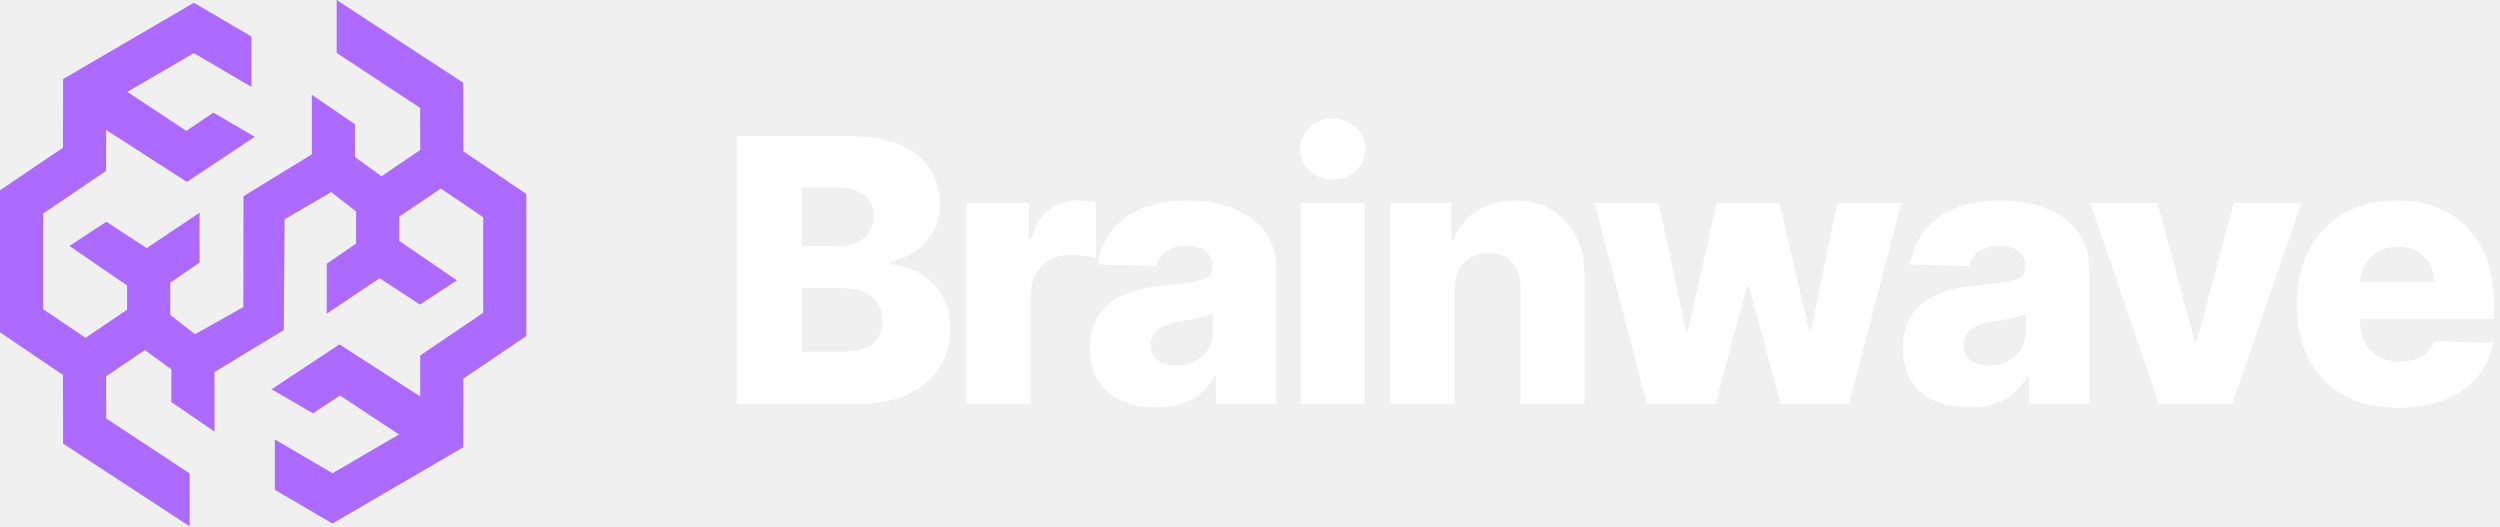
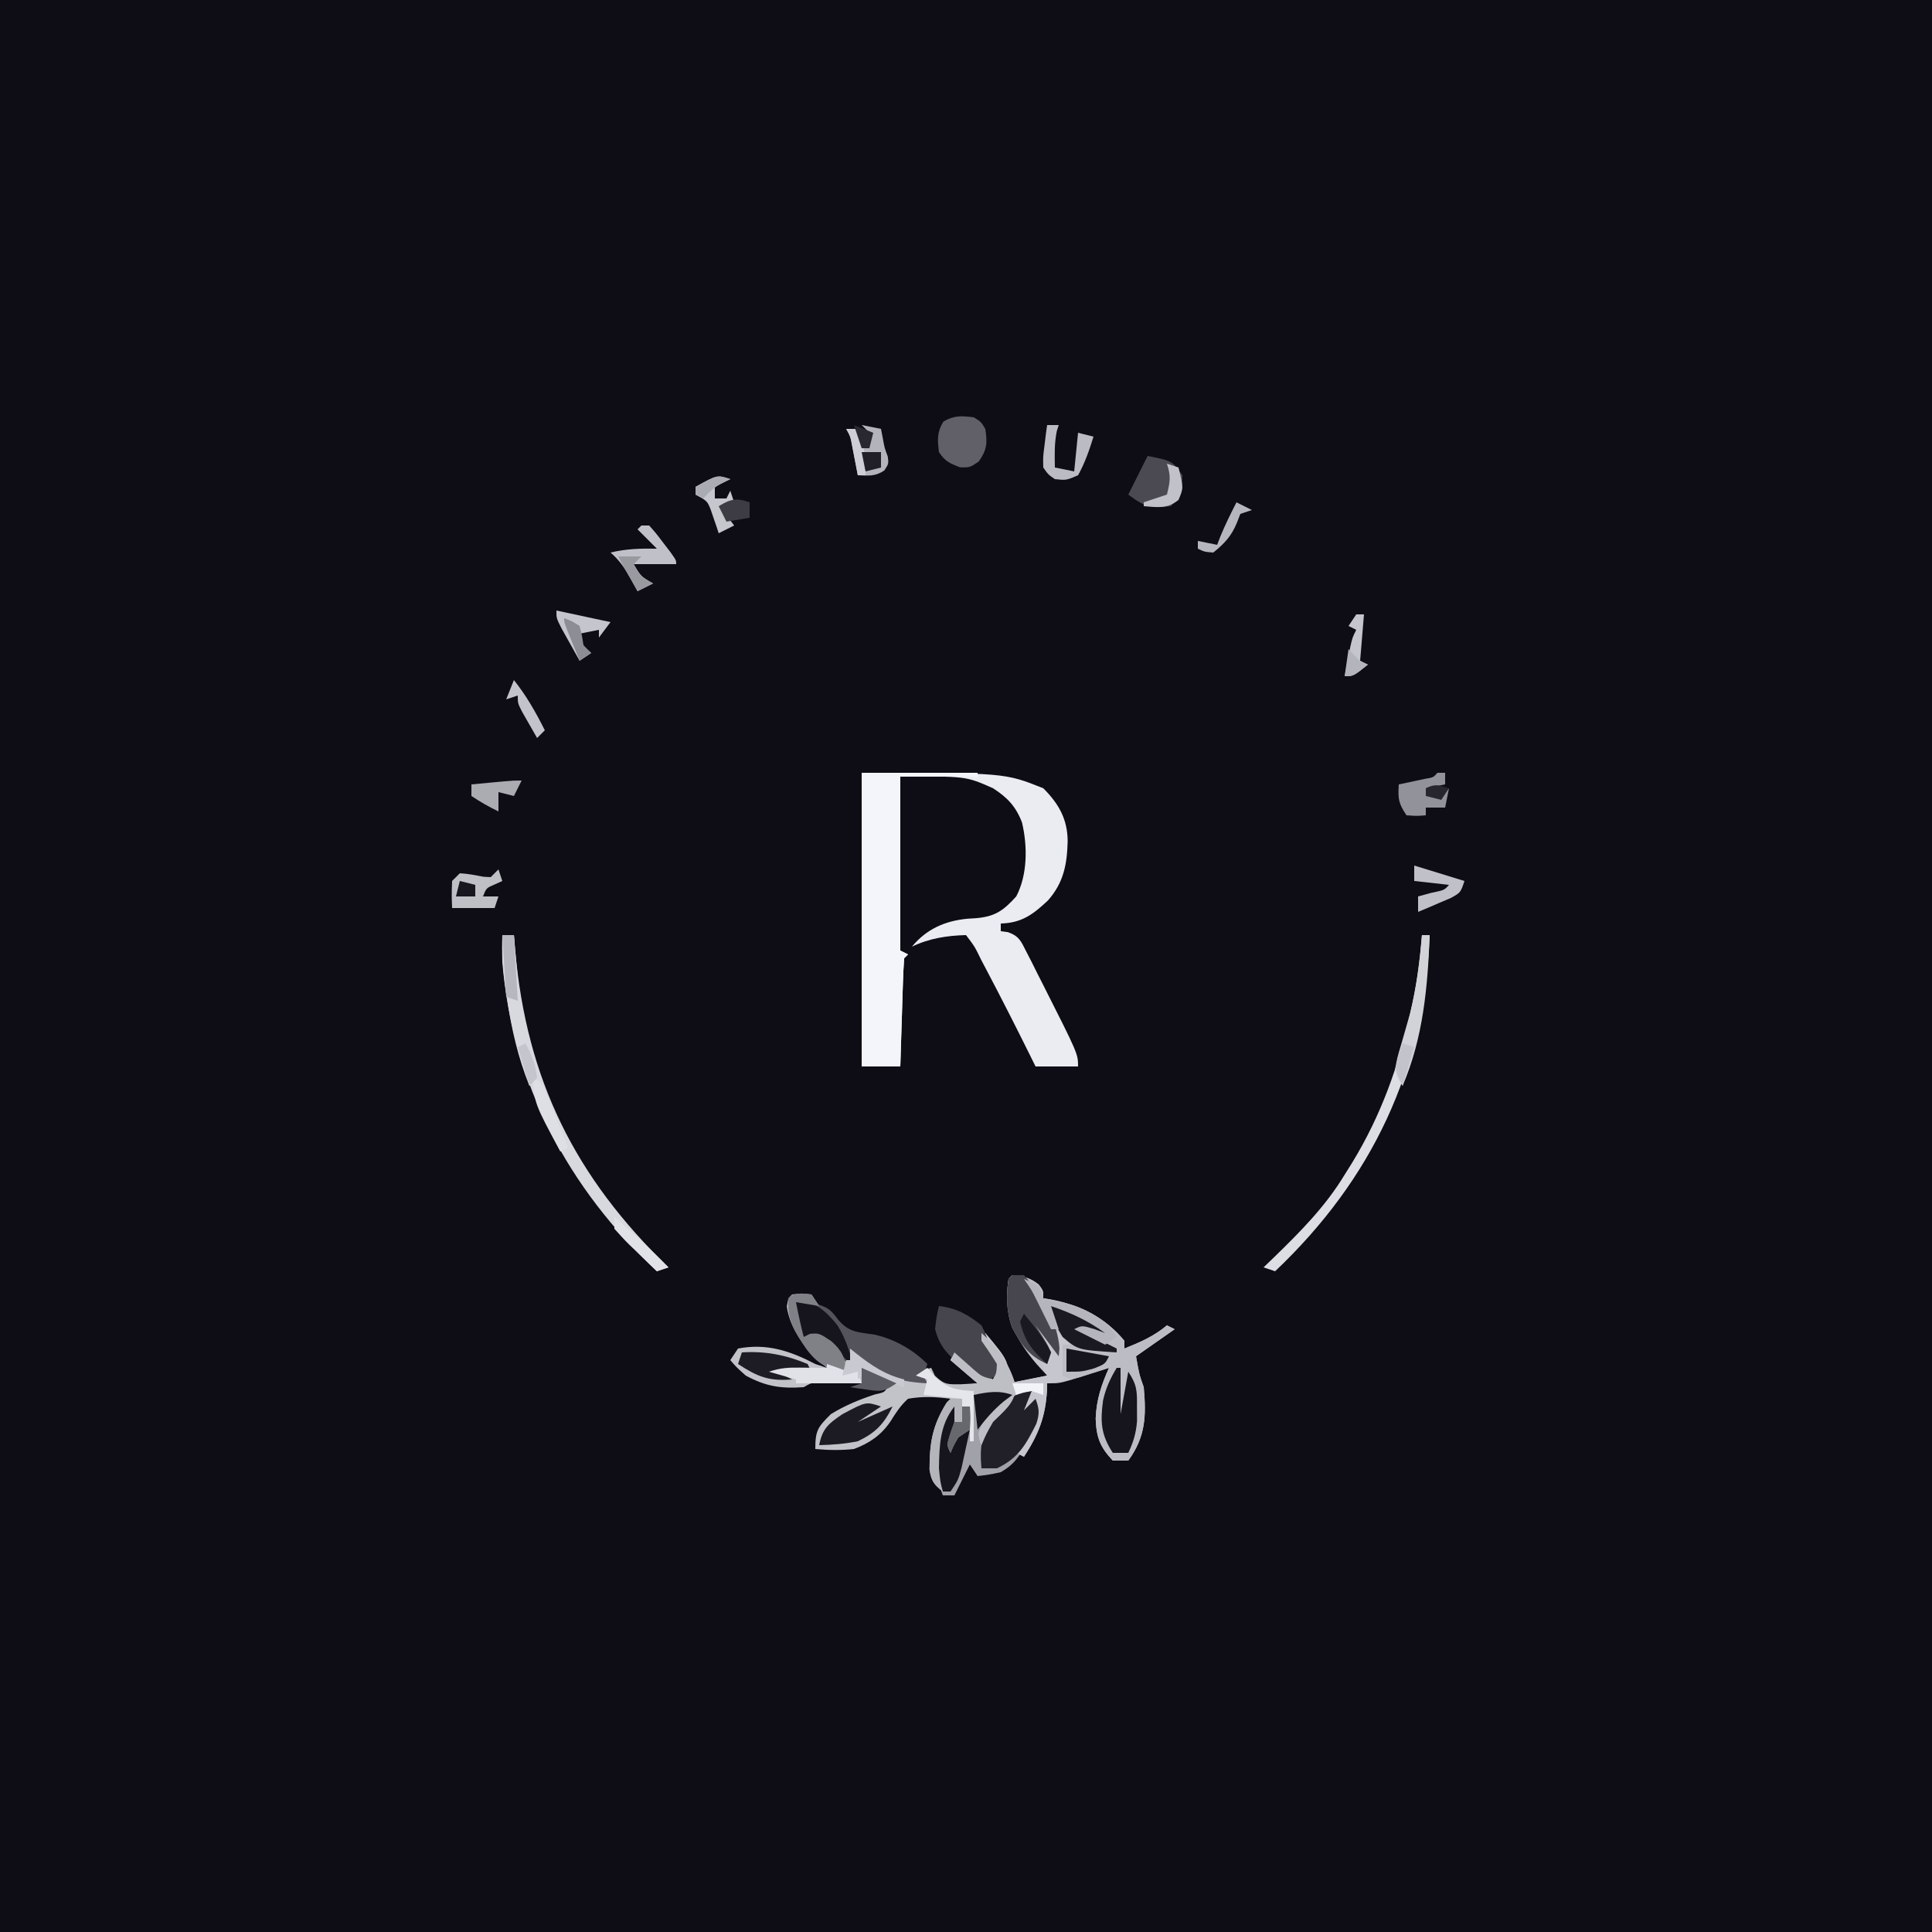
- <svg xmlns="http://www.w3.org/2000/svg" width="190" height="40" viewBox="0 0 190 40">
-   <g fill="none" fill-rule="evenodd">
-     <path fill="#FFF" fill-rule="nonzero" d="M56 30.704 56 10.34 64.492 10.34C66.016 10.34 67.292 10.556 68.32 10.986 69.354 11.417 70.129 12.021 70.646 12.796 71.17 13.572 71.432 14.47 71.432 15.491 71.432 16.266 71.269 16.959 70.945 17.569 70.62 18.172 70.172 18.673 69.602 19.07 69.032 19.468 68.373 19.746 67.624 19.905L67.624 20.104C68.445 20.144 69.204 20.366 69.901 20.771 70.603 21.175 71.167 21.738 71.591 22.461 72.015 23.177 72.227 24.025 72.227 25.006 72.227 26.1 71.949 27.078 71.392 27.94 70.835 28.795 70.03 29.471 68.976 29.968 67.922 30.459 66.642 30.704 65.138 30.704L56 30.704ZM60.922 26.736 63.965 26.736C65.032 26.736 65.817 26.534 66.321 26.13 66.831 25.726 67.087 25.162 67.087 24.44 67.087 23.916 66.964 23.465 66.719 23.087 66.474 22.703 66.126 22.408 65.675 22.202 65.224 21.99 64.684 21.884 64.054 21.884L60.922 21.884 60.922 26.736ZM60.922 18.712 63.646 18.712C64.183 18.712 64.66 18.623 65.078 18.444 65.496 18.265 65.82 18.006 66.053 17.668 66.291 17.33 66.41 16.923 66.41 16.445 66.41 15.762 66.169 15.226 65.685 14.835 65.201 14.443 64.548 14.248 63.726 14.248L60.922 14.248 60.922 18.712ZM73.474 30.704 73.474 15.431 78.197 15.431 78.197 18.215 78.356 18.215C78.634 17.208 79.088 16.459 79.718 15.968 80.348 15.471 81.08 15.222 81.915 15.222 82.141 15.222 82.373 15.239 82.612 15.272 82.85 15.299 83.072 15.342 83.278 15.401L83.278 19.627C83.046 19.548 82.741 19.485 82.363 19.438 81.992 19.392 81.66 19.369 81.369 19.369 80.792 19.369 80.272 19.498 79.808 19.756 79.35 20.008 78.989 20.363 78.724 20.82 78.465 21.271 78.336 21.801 78.336 22.411L78.336 30.704 73.474 30.704ZM87.87 30.962C86.896 30.962 86.031 30.8 85.275 30.475 84.526 30.144 83.933 29.646 83.495 28.984 83.064 28.314 82.849 27.476 82.849 26.468 82.849 25.62 82.998 24.904 83.296 24.32 83.594 23.737 84.005 23.263 84.529 22.898 85.053 22.534 85.656 22.259 86.339 22.073 87.022 21.881 87.751 21.752 88.526 21.685 89.395 21.606 90.094 21.523 90.624 21.437 91.155 21.344 91.539 21.215 91.778 21.049 92.023 20.877 92.146 20.635 92.146 20.323L92.146 20.273C92.146 19.763 91.97 19.369 91.619 19.09 91.267 18.812 90.793 18.673 90.197 18.673 89.554 18.673 89.037 18.812 88.646 19.09 88.255 19.369 88.006 19.753 87.9 20.244L83.415 20.084C83.548 19.157 83.889 18.328 84.44 17.599 84.996 16.863 85.759 16.286 86.727 15.869 87.701 15.444 88.871 15.232 90.237 15.232 91.211 15.232 92.109 15.348 92.931 15.58 93.753 15.806 94.469 16.137 95.079 16.575 95.689 17.005 96.159 17.536 96.491 18.166 96.829 18.795 96.998 19.514 96.998 20.323L96.998 30.704 92.424 30.704 92.424 28.576 92.305 28.576C92.033 29.093 91.685 29.53 91.261 29.889 90.843 30.247 90.349 30.515 89.779 30.694 89.216 30.873 88.579 30.962 87.87 30.962ZM89.371 27.78C89.895 27.78 90.366 27.674 90.783 27.462 91.208 27.25 91.546 26.959 91.798 26.587 92.049 26.209 92.175 25.772 92.175 25.275L92.175 23.823C92.036 23.896 91.867 23.962 91.668 24.022 91.476 24.082 91.264 24.138 91.032 24.191 90.8 24.244 90.561 24.291 90.316 24.33 90.071 24.37 89.835 24.407 89.61 24.44 89.153 24.512 88.762 24.625 88.437 24.778 88.119 24.93 87.873 25.129 87.701 25.374 87.535 25.613 87.453 25.898 87.453 26.229 87.453 26.733 87.632 27.118 87.989 27.383 88.354 27.648 88.815 27.78 89.371 27.78ZM98.851 30.704 98.851 15.431 103.713 15.431 103.713 30.704 98.851 30.704ZM101.287 13.651C100.604 13.651 100.018 13.426 99.527 12.975 99.037 12.518 98.791 11.968 98.791 11.325 98.791 10.688 99.037 10.145 99.527 9.694 100.018 9.236 100.604 9.008 101.287 9.008 101.976 9.008 102.563 9.236 103.047 9.694 103.537 10.145 103.783 10.688 103.783 11.325 103.783 11.968 103.537 12.518 103.047 12.975 102.563 13.426 101.976 13.651 101.287 13.651ZM110.55 21.994 110.55 30.704 105.688 30.704 105.688 15.431 110.312 15.431 110.312 18.235 110.481 18.235C110.819 17.3 111.395 16.568 112.211 16.038 113.026 15.501 113.997 15.232 115.124 15.232 116.198 15.232 117.129 15.474 117.918 15.958 118.714 16.435 119.33 17.105 119.768 17.967 120.212 18.822 120.43 19.823 120.424 20.97L120.424 30.704 115.562 30.704 115.562 21.924C115.568 21.076 115.353 20.413 114.915 19.935 114.484 19.458 113.884 19.22 113.116 19.22 112.605 19.22 112.154 19.332 111.763 19.558 111.379 19.776 111.08 20.091 110.868 20.502 110.663 20.913 110.557 21.41 110.55 21.994Z" />
-     <polygon fill="#FFF" fill-rule="nonzero" points="125.168 30.704 121.19 15.431 126.073 15.431 128.131 25.215 128.26 25.215 130.467 15.431 135.23 15.431 137.497 25.146 137.627 25.146 139.625 15.431 144.507 15.431 140.52 30.704 135.32 30.704 132.933 21.805 132.764 21.805 130.378 30.704" />
-     <path fill="#FFF" fill-rule="nonzero" d="M149.644,30.962 C148.67,30.962 147.805,30.8 147.049,30.475 C146.3,30.144 145.706,29.646 145.269,28.984 C144.838,28.314 144.623,27.476 144.623,26.468 C144.623,25.62 144.772,24.904 145.07,24.32 C145.368,23.737 145.779,23.263 146.303,22.898 C146.827,22.534 147.43,22.259 148.113,22.073 C148.796,21.881 149.525,21.752 150.3,21.685 C151.169,21.606 151.868,21.523 152.398,21.437 C152.929,21.344 153.313,21.215 153.552,21.049 C153.797,20.877 153.92,20.635 153.92,20.323 L153.92,20.273 C153.92,19.763 153.744,19.369 153.393,19.09 C153.041,18.812 152.567,18.673 151.971,18.673 C151.328,18.673 150.811,18.812 150.42,19.09 C150.028,19.369 149.78,19.753 149.674,20.244 L145.189,20.084 C145.322,19.157 145.663,18.328 146.214,17.599 C146.77,16.863 147.533,16.286 148.501,15.869 C149.475,15.444 150.645,15.232 152.01,15.232 C152.985,15.232 153.883,15.348 154.705,15.58 C155.527,15.806 156.243,16.137 156.853,16.575 C157.463,17.005 157.933,17.536 158.265,18.166 C158.603,18.795 158.772,19.514 158.772,20.323 L158.772,30.704 L154.198,30.704 L154.198,28.576 L154.079,28.576 C153.807,29.093 153.459,29.53 153.035,29.889 C152.617,30.247 152.123,30.515 151.553,30.694 C150.99,30.873 150.353,30.962 149.644,30.962 Z M151.145,27.78 C151.669,27.78 152.14,27.674 152.557,27.462 C152.982,27.25 153.32,26.959 153.572,26.587 C153.823,26.209 153.949,25.772 153.949,25.275 L153.949,23.823 C153.81,23.896 153.641,23.962 153.442,24.022 C153.25,24.082 153.038,24.138 152.806,24.191 C152.574,24.244 152.335,24.291 152.09,24.33 C151.845,24.37 151.609,24.407 151.384,24.44 C150.927,24.512 150.536,24.625 150.211,24.778 C149.893,24.93 149.647,25.129 149.475,25.374 C149.309,25.613 149.226,25.898 149.226,26.229 C149.226,26.733 149.405,27.118 149.763,27.383 C150.128,27.648 150.589,27.78 151.145,27.78 Z" />
-     <polygon fill="#FFF" fill-rule="nonzero" points="174.893 15.431 169.653 30.704 164.085 30.704 158.855 15.431 163.976 15.431 166.79 25.951 166.949 25.951 169.773 15.431" />
-     <path fill="#FFF" fill-rule="nonzero" d="M182.285,30.992 C180.687,30.992 179.308,30.677 178.148,30.048 C176.995,29.411 176.107,28.506 175.484,27.333 C174.867,26.153 174.559,24.751 174.559,23.127 C174.559,21.549 174.87,20.171 175.493,18.991 C176.117,17.804 176.995,16.883 178.128,16.227 C179.262,15.564 180.598,15.232 182.136,15.232 C183.223,15.232 184.217,15.401 185.118,15.739 C186.02,16.077 186.799,16.578 187.455,17.241 C188.111,17.904 188.622,18.722 188.986,19.697 C189.351,20.665 189.533,21.775 189.533,23.028 L189.533,24.241 L176.259,24.241 L176.259,21.417 L185.009,21.417 C185.002,20.9 184.88,20.439 184.641,20.035 C184.403,19.63 184.074,19.316 183.657,19.09 C183.246,18.858 182.772,18.742 182.235,18.742 C181.691,18.742 181.204,18.865 180.773,19.11 C180.342,19.349 180.001,19.677 179.749,20.095 C179.497,20.505 179.365,20.973 179.351,21.497 L179.351,24.37 C179.351,24.993 179.474,25.54 179.719,26.011 C179.965,26.475 180.313,26.836 180.763,27.095 C181.214,27.353 181.751,27.482 182.374,27.482 C182.805,27.482 183.196,27.423 183.547,27.303 C183.899,27.184 184.2,27.008 184.452,26.776 C184.704,26.544 184.893,26.259 185.019,25.921 L189.484,26.05 C189.298,27.051 188.89,27.923 188.261,28.666 C187.637,29.401 186.819,29.975 185.805,30.386 C184.79,30.79 183.617,30.992 182.285,30.992 Z" />
-     <polygon fill="#AC6AFF" fill-rule="nonzero" points="35.213 11.501 35.206 6.288 25.586 0 25.586 4.022 31.931 8.2 31.936 11.402 28.988 13.398 26.977 11.931 26.977 9.446 23.7 7.204 23.7 11.727 18.505 14.915 18.495 23.335 14.822 25.403 12.937 23.926 12.937 21.488 15.169 19.959 15.169 19.939 15.169 16.166 11.152 18.854 8.081 16.856 5.276 18.693 9.659 21.694 9.659 23.536 6.5 25.674 3.277 23.492 3.277 16.23 8.062 12.991 8.066 9.875 14.203 13.827 19.361 10.394 16.216 8.559 14.159 9.947 9.677 6.983 14.731 4.036 19.11 6.603 19.11 2.775 14.736 .211 4.794 6.008 4.787 11.223 0 14.465 0 25.257 4.787 28.499 4.794 33.714 14.414 40 14.414 35.981 8.069 31.803 8.064 28.601 11.012 26.605 13.023 28.072 13.023 30.557 16.3 32.798 16.3 28.275 21.569 25.088 21.628 16.667 25.178 14.599 27.063 16.076 27.063 18.514 24.831 20.043 24.831 20.063 24.831 23.837 28.848 21.148 31.919 23.146 34.724 21.309 30.34 18.306 30.34 16.466 33.5 14.329 36.723 16.511 36.723 23.772 31.939 27.012 31.934 30.127 25.797 26.173 20.639 29.584 23.784 31.416 25.841 30.055 30.323 33.019 25.269 35.966 20.89 33.399 20.89 37.225 25.264 39.789 35.206 33.995 35.213 28.779 40 25.537 40 14.743" />
-   </g>
+ <svg xmlns="http://www.w3.org/2000/svg" version="1.1" width="500" height="500">
+   <path d="M0 0 C165 0 330 0 500 0 C500 165 500 330 500 500 C335 500 170 500 0 500 C0 335 0 170 0 0 Z " fill="#0E0C15" transform="translate(0,0)" />
+   <path d="M0 0 C37 0 37 0 47 4 C51.031 8.031 53.285 12.019 53.312 17.75 C53.145 23.758 52.269 28.415 48.23 33.016 C44.404 36.615 41.456 38.864 36 39 C36 39.66 36 40.32 36 41 C36.606 41.076 37.212 41.152 37.836 41.231 C40.777 42.276 41.225 43.552 42.621 46.305 C43.08 47.194 43.538 48.083 44.01 48.999 C44.717 50.423 44.717 50.423 45.438 51.875 C45.923 52.83 46.409 53.785 46.909 54.769 C56 72.749 56 72.749 56 76 C52.37 76 48.74 76 45 76 C44.527 75.042 44.054 74.084 43.566 73.098 C39.819 65.54 36.003 58.022 32.062 50.562 C31.673 49.823 31.284 49.084 30.883 48.323 C29.247 44.949 29.247 44.949 27 42 C22.07 42.132 17.467 42.839 13 45 C16.765 40.45 21.481 38.351 27.309 37.77 C28.073 37.722 28.837 37.674 29.625 37.625 C34.577 37.189 36.654 35.672 40 32 C42.949 26.371 42.942 19.004 41.5 12.875 C39.922 8.716 37.693 6.374 34 4 C26.952 0.869 26.952 0.869 10 1 C10 15.85 10 30.7 10 46 C10.66 46.33 11.32 46.66 12 47 C11.505 47.495 11.505 47.495 11 48 C10.842 50.071 10.749 52.147 10.684 54.223 C10.642 55.483 10.6 56.743 10.557 58.041 C10.517 59.382 10.477 60.722 10.438 62.062 C10.394 63.407 10.351 64.751 10.307 66.096 C10.2 69.397 10.098 72.698 10 76 C6.7 76 3.4 76 0 76 C0 50.92 0 25.84 0 0 Z " fill="#EAECF2" transform="translate(223,200)" />
+   <path d="M0 0 C2.826 0.298 4.567 0.657 6.812 2.438 C8 4 8 4 8 6 C8.557 6.086 9.114 6.173 9.688 6.262 C17.379 7.678 23.926 10.869 29 17 C29 17.66 29 18.32 29 19 C33.093 17.347 36.59 15.865 40 13 C40.99 13.495 40.99 13.495 42 14 C38.7 16.31 35.4 18.62 32 21 C32.835 25.711 32.835 25.711 34 29 C34.669 36.5 34.483 41.836 30 48 C28.68 48 27.36 48 26 48 C22.687 44.503 21.718 41.934 21.562 37.125 C21.748 32.236 23.022 28.45 25 24 C24.096 24.289 23.193 24.578 22.262 24.875 C20.492 25.432 20.492 25.432 18.688 26 C17.516 26.371 16.344 26.742 15.137 27.125 C12 28 12 28 9 28 C8.986 28.617 8.972 29.235 8.957 29.871 C8.573 36.684 6.721 41.315 3 47 C2.34 46.67 1.68 46.34 1 46 C1.361 45.313 1.722 44.626 2.094 43.918 C2.558 43.017 3.022 42.116 3.5 41.188 C3.964 40.294 4.428 39.401 4.906 38.48 C6.202 35.994 6.202 35.994 6 33 C4.35 34.65 2.7 36.3 1 38 C2.125 35.028 3.223 32.666 5 30 C-1.692 33.775 -5.147 36.806 -8 44 C-9 41 -9 41 -7.312 37.5 C-5.585 34.652 -3.888 32.753 -1 31 C-3.97 31 -6.94 31 -10 31 C-10 34.96 -10 38.92 -10 43 C-10.33 42.01 -10.66 41.02 -11 40 C-14.011 42.007 -14.63 42.839 -16 46 C-17 44 -17 44 -16.062 41.125 C-15.537 39.578 -15.537 39.578 -15 38 C-15 36.68 -15 35.36 -15 34 C-18.799 38.791 -18.888 44.106 -19 50 C-18.662 53.48 -18.662 53.48 -18 56 C-20.31 54.205 -20.951 53.298 -21.434 50.363 C-21.443 43.403 -20.695 38.934 -17 33 C-16.67 32.67 -16.34 32.34 -16 32 C-19.773 31.517 -23.244 31.317 -27 32 C-28.987 33.787 -30.148 35.625 -31.559 37.887 C-33.978 41.433 -36.996 43.509 -41 45 C-44.383 45.372 -47.615 45.312 -51 45 C-51 40.178 -50.347 39.347 -47 36 C-43.362 33.747 -39.623 32.204 -35.562 30.875 C-32.849 30.283 -32.849 30.283 -32 28 C-33.98 27.01 -35.96 26.02 -38 25 C-38.495 26.485 -38.495 26.485 -39 28 C-39.915 27.988 -40.83 27.977 -41.773 27.965 C-42.962 27.956 -44.15 27.947 -45.375 27.938 C-46.558 27.926 -47.742 27.914 -48.961 27.902 C-51.919 27.785 -51.919 27.785 -54 29 C-59.875 29.398 -63.694 28.857 -69 26 C-71.438 23.812 -71.438 23.812 -73 22 C-72.01 20.515 -72.01 20.515 -71 19 C-63.518 17.58 -57.549 19.603 -51 23 C-50.01 23.33 -49.02 23.66 -48 24 C-48.722 23.34 -49.444 22.68 -50.188 22 C-54.07 18.095 -57.665 13.621 -58.375 8.062 C-58 6 -58 6 -57 5 C-54.562 4.75 -54.562 4.75 -52 5 C-51.01 6.485 -51.01 6.485 -50 8 C-52.97 7.505 -52.97 7.505 -56 7 C-55.412 10.024 -54.773 13.018 -54 16 C-53.464 15.732 -52.928 15.464 -52.375 15.188 C-50 15 -50 15 -46.875 17.312 C-45.228 18.852 -43.594 20.406 -42 22 C-41.67 21.01 -41.34 20.02 -41 19 C-40.34 19.763 -39.68 20.526 -39 21.312 C-35.863 24.459 -32.283 25.953 -28 27 C-26.68 27 -25.36 27 -24 27 C-24.495 26.01 -24.495 26.01 -25 25 C-23.68 24.67 -22.36 24.34 -21 24 C-20.691 24.66 -20.381 25.32 -20.062 26 C-17.544 28.442 -16.719 28.271 -13.312 28.25 C-11.178 28.126 -11.178 28.126 -9 28 C-11.31 26.02 -13.62 24.04 -16 22 C-15.67 21.34 -15.34 20.68 -15 20 C-14.529 20.422 -14.059 20.843 -13.574 21.277 C-12.952 21.825 -12.329 22.373 -11.688 22.938 C-10.765 23.755 -10.765 23.755 -9.824 24.59 C-7.948 26.201 -7.948 26.201 -5 27 C-4.114 25.31 -4.114 25.31 -4 23 C-5.853 19.762 -5.853 19.762 -8 17 C-7.67 16.34 -7.34 15.68 -7 15 C-1 22.2 -1 22.2 -1 28 C2.3 27.34 5.6 26.68 9 26 C8.092 25.01 7.185 24.02 6.25 23 C0.814 16.572 -1.485 11.507 -1.238 3.004 C-1 1 -1 1 0 0 Z " fill="#C2C3C9" transform="translate(262,330)" />
+   <path d="M0 0 C9.9 0 19.8 0 30 0 C30 0.33 30 0.66 30 1 C23.4 1 16.8 1 10 1 C10 15.85 10 30.7 10 46 C10.66 46.33 11.32 46.66 12 47 C11.505 47.495 11.505 47.495 11 48 C10.842 50.071 10.749 52.147 10.684 54.223 C10.642 55.483 10.6 56.743 10.557 58.041 C10.517 59.382 10.477 60.722 10.438 62.062 C10.394 63.407 10.351 64.751 10.307 66.096 C10.2 69.397 10.098 72.698 10 76 C6.7 76 3.4 76 0 76 C0 50.92 0 25.84 0 0 Z " fill="#F3F5FB" transform="translate(223,200)" />
+   <path d="M0 0 C2.826 0.298 4.567 0.657 6.812 2.438 C8 4 8 4 8 6 C8.557 6.086 9.114 6.173 9.688 6.262 C17.379 7.678 23.926 10.869 29 17 C29 17.66 29 18.32 29 19 C33.093 17.347 36.59 15.865 40 13 C40.66 13.33 41.32 13.66 42 14 C38.7 16.31 35.4 18.62 32 21 C32.835 25.711 32.835 25.711 34 29 C34.669 36.5 34.483 41.836 30 48 C28.68 48 27.36 48 26 48 C22.687 44.503 21.718 41.934 21.562 37.125 C21.748 32.236 23.022 28.45 25 24 C23.952 24.342 23.952 24.342 22.883 24.691 C21.973 24.979 21.063 25.266 20.125 25.562 C19.22 25.853 18.315 26.143 17.383 26.441 C15 27 15 27 13 26 C13 22.667 13 19.333 13 16 C12.67 16 12.34 16 12 16 C12 17.65 12 19.3 12 21 C10 18.333 8 15.667 6 13 C6.681 14.093 7.361 15.186 8.062 16.312 C9.223 18.176 9.223 18.176 10 20 C9.67 20.99 9.34 21.98 9 23 C4.28 20.977 2.245 17.957 -0.059 13.559 C-1.584 9.412 -1.604 5.351 -1 1 C-0.67 0.67 -0.34 0.34 0 0 Z " fill="#BCBDC4" transform="translate(262,330)" />
+   <path d="M0 0 C-1.207 0.897 -1.207 0.897 -2.438 1.812 C-5.223 3.809 -5.223 3.809 -6 7 C-5.443 6.237 -4.886 5.474 -4.312 4.688 C-2.016 2.018 -0.128 0.564 3 -1 C3.66 -1 4.32 -1 5 -1 C4.34 0.65 3.68 2.3 3 4 C3.99 3.01 4.98 2.02 6 1 C7.179 3.862 7.02 4.947 5.926 7.91 C5.393 8.95 4.861 9.991 4.312 11.062 C3.793 12.105 3.274 13.148 2.738 14.223 C1.02 16.968 -0.232 18.375 -3 20 C-6.25 20.688 -6.25 20.688 -9 21 C-9.66 20.01 -10.32 19.02 -11 18 C-12.32 20.64 -13.64 23.28 -15 26 C-15.99 26 -16.98 26 -18 26 C-20.312 19.879 -20.366 14.408 -19 8 C-17.89 5.564 -16.772 4.049 -15 2 C-14.67 2 -14.34 2 -14 2 C-14.165 3.114 -14.33 4.228 -14.5 5.375 C-15.046 8.72 -15.046 8.72 -15 11 C-12.961 10.336 -12.961 10.336 -11 9 C-10.301 6.815 -10.301 6.815 -10.25 4.375 C-10.193 3.558 -10.137 2.74 -10.078 1.898 C-10.052 1.272 -10.027 0.645 -10 0 C-6.337 -0.749 -3.576 -1.238 0 0 Z " fill="#A1A2A9" transform="translate(262,361)" />
+   <path d="M0 0 C8.401 2.208 8.401 2.208 10.938 5.562 C13.752 8.889 16.147 8.763 20.324 9.406 C25.488 10.552 30.267 13.267 34 17 C33.505 18.485 33.505 18.485 33 20 C33.495 20.99 33.495 20.99 34 22 C27.447 21.697 22.671 20.264 17 17 C16.34 16.67 15.68 16.34 15 16 C14.67 16.66 14.34 17.32 14 18 C13.636 17.506 13.273 17.013 12.898 16.504 C9.37 12.007 7.714 10.889 2 10 C0.062 7.188 0.062 7.188 -1 4 C-0.566 1.801 -0.566 1.801 0 0 Z " fill="#54535B" transform="translate(206,336)" />
+   <path d="M0 0 C2.964 2.808 5.445 5.183 7 9 C7 7.35 7 5.7 7 4 C8.32 5.32 9.64 6.64 11 8 C10.34 8 9.68 8 9 8 C9 10.64 9 13.28 9 16 C9.66 16.33 10.32 16.66 11 17 C9.02 17.33 7.04 17.66 5 18 C4.979 18.926 4.979 18.926 4.957 19.871 C4.573 26.684 2.721 31.315 -1 37 C-1.66 36.67 -2.32 36.34 -3 36 C-2.639 35.313 -2.278 34.626 -1.906 33.918 C-1.21 32.566 -1.21 32.566 -0.5 31.188 C-0.036 30.294 0.428 29.401 0.906 28.48 C2.202 25.994 2.202 25.994 2 23 C0.35 24.65 -1.3 26.3 -3 28 C-1.875 25.028 -0.777 22.666 1 20 C-5.692 23.775 -9.147 26.806 -12 34 C-13 31 -13 31 -11.312 27.5 C-9.585 24.652 -7.888 22.753 -5 21 C-5.853 21.017 -5.853 21.017 -6.723 21.035 C-11.607 21.092 -16.185 20.82 -21 20 C-21 19.67 -21 19.34 -21 19 C-17.04 18.505 -17.04 18.505 -13 18 C-15.31 16.02 -17.62 14.04 -20 12 C-19.67 11.34 -19.34 10.68 -19 10 C-18.529 10.422 -18.059 10.843 -17.574 11.277 C-16.952 11.825 -16.329 12.373 -15.688 12.938 C-15.073 13.483 -14.458 14.028 -13.824 14.59 C-11.948 16.201 -11.948 16.201 -9 17 C-8.114 15.31 -8.114 15.31 -8 13 C-9.853 9.762 -9.853 9.762 -12 7 C-11.67 6.34 -11.34 5.68 -11 5 C-5 12.2 -5 12.2 -5 18 C-1.7 17.34 1.6 16.68 5 16 C4.34 14.68 3.68 13.36 3 12 C3.66 12 4.32 12 5 12 C3.832 8.048 2.536 5.227 0 2 C0 1.34 0 0.68 0 0 Z " fill="#C6C7CE" transform="translate(266,340)" />
+   <path d="M0 0 C0.99 0 1.98 0 3 0 C3.11 1.305 3.219 2.609 3.332 3.953 C6.302 37.491 18.869 62.681 43 86 C42.01 86.33 41.02 86.66 40 87 C17.024 65.514 2.678 38.617 0 7 C-0.074 4.656 -0.057 2.345 0 0 Z " fill="#D7D9DF" transform="translate(130,242)" />
+   <path d="M0 0 C0.66 0 1.32 0 2 0 C0.678 34.679 -12.972 63.257 -38 87 C-38.99 86.67 -39.98 86.34 -41 86 C-40.071 85.105 -39.141 84.211 -38.184 83.289 C-31.349 76.638 -24.966 70.207 -20 62 C-19.346 60.956 -18.693 59.912 -18.02 58.836 C-10.653 46.755 -5.962 33.823 -3 20 C-2.71 18.708 -2.71 18.708 -2.414 17.391 C-1.178 11.623 -0.475 5.877 0 0 Z " fill="#DCDEE4" transform="translate(368,242)" />
+   <path d="M0 0 C4.53 0.533 7.45 2.16 11 5 C12.188 7.438 12.188 7.438 13 10 C13.557 10.866 14.114 11.732 14.688 12.625 C15.121 13.409 15.554 14.193 16 15 C15 18 15 18 13.258 18.914 C9.867 19.043 8.455 17.493 5.875 15.375 C5.006 14.681 4.137 13.988 3.242 13.273 C0.879 10.877 -0.11 9.223 -1 6 C-0.625 2.688 -0.625 2.688 0 0 Z " fill="#46454E" transform="translate(243,338)" />
+   <path d="M0 0 C-0.66 1.65 -1.32 3.3 -2 5 C-1.01 4.01 -0.02 3.02 1 2 C1.961 4.58 2.072 5.778 1.215 8.438 C-1.482 13.849 -3.438 17.397 -9 20 C-10.32 20 -11.64 20 -13 20 C-13.528 14.087 -12.896 10.675 -9.504 5.766 C-7.019 2.849 -4.019 0 0 0 Z " fill="#211F28" transform="translate(267,360)" />
+   <path d="M0 0 C0.99 0 1.98 0 3 0 C7.445 5.105 11.75 12.086 12.188 18.938 C12.126 19.618 12.064 20.299 12 21 C10 18.333 8 15.667 6 13 C6.681 14.093 7.361 15.186 8.062 16.312 C9.223 18.176 9.223 18.176 10 20 C9.67 20.99 9.34 21.98 9 23 C4.28 20.977 2.245 17.957 -0.059 13.559 C-1.584 9.412 -1.604 5.351 -1 1 C-0.67 0.67 -0.34 0.34 0 0 Z " fill="#47464E" transform="translate(262,330)" />
+   <path d="M0 0 C0.33 0 0.66 0 1 0 C1 3.96 1 7.92 1 12 C1.66 8.37 2.32 4.74 3 1 C5.365 4.548 5.269 6.173 5.25 10.375 C5.255 11.496 5.26 12.618 5.266 13.773 C5.006 16.93 4.343 19.154 3 22 C1.68 22 0.36 22 -1 22 C-4.126 17.248 -4.258 13.85 -3.527 8.414 C-2.846 5.297 -1.647 2.722 0 0 Z " fill="#16141D" transform="translate(289,354)" />
+   <path d="M0 0 C1.875 1.125 1.875 1.125 3 3 C3.55 6.69 3.453 8.346 1.312 11.438 C-1 13 -1 13 -3.562 12.938 C-6.217 11.917 -7.441 11.379 -9 9 C-9.394 5.851 -9.529 3.881 -7.875 1.125 C-5.119 -0.529 -3.149 -0.394 0 0 Z " fill="#616068" transform="translate(252,108)" />
+   <path d="M0 0 C6.384 1.277 6.384 1.277 9 5 C8.852 8.699 8.642 10.358 6 13 C0.708 13.49 -0.59 13.307 -5 10 C-3.35 6.7 -1.7 3.4 0 0 Z " fill="#4B4A52" transform="translate(297,118)" />
+   <path d="M0 0 C0.33 0 0.66 0 1 0 C0.835 1.114 0.67 2.228 0.5 3.375 C-0.046 6.72 -0.046 6.72 0 9 C1.32 8.34 2.64 7.68 4 7 C3.549 9.106 3.089 11.21 2.625 13.312 C2.37 14.484 2.115 15.656 1.852 16.863 C1 20 1 20 -1 23 C-1.66 23 -2.32 23 -3 23 C-5.605 17.33 -5.258 11.982 -4 6 C-2.891 3.562 -1.773 2.05 0 0 Z " fill="#16141D" transform="translate(247,363)" />
+   <path d="M0 0 C4.513 3.886 7.401 8.197 9 14 C8.494 18.308 5.997 20.003 3 23 C1.207 26.166 1.207 26.166 0 29 C-1 26 -1 26 0.688 22.5 C2.415 19.652 4.112 17.753 7 16 C6.147 16.017 6.147 16.017 5.277 16.035 C0.393 16.092 -4.185 15.82 -9 15 C-9 14.67 -9 14.34 -9 14 C-6.36 13.67 -3.72 13.34 -1 13 C-3.31 11.02 -5.62 9.04 -8 7 C-7.67 6.34 -7.34 5.68 -7 5 C-6.529 5.422 -6.059 5.843 -5.574 6.277 C-4.952 6.825 -4.329 7.373 -3.688 7.938 C-3.073 8.483 -2.458 9.028 -1.824 9.59 C0.052 11.201 0.052 11.201 3 12 C3.886 10.31 3.886 10.31 4 8 C2.733 5.957 1.401 3.953 0 2 C0 1.34 0 0.68 0 0 Z " fill="#BEBFC5" transform="translate(254,345)" />
+   <path d="M0 0 C-1.98 1.32 -3.96 2.64 -6 4 C-3.03 2.68 -0.06 1.36 3 0 C0.689 4.621 -1.379 6.769 -6 9 C-9.336 9.67 -12.602 9.925 -16 10 C-15.163 5.734 -13.637 4.451 -10 2 C-3.859 -1.286 -3.859 -1.286 0 0 Z " fill="#1C1A23" transform="translate(228,364)" />
+   <path d="M0 0 C5.014 1.075 7.556 3.033 10.676 6.914 C12.866 10.364 13.983 14.066 15 18 C14.278 17.237 13.556 16.474 12.812 15.688 C9.381 12.409 6.851 10 2 10 C-1.077 4.585 -1.077 4.585 -0.688 1.625 C-0.461 1.089 -0.234 0.552 0 0 Z " fill="#16141D" transform="translate(206,336)" />
+   <path d="M0 0 C0.99 0 1.98 0 3 0 C3.11 1.305 3.219 2.609 3.332 3.953 C4.107 12.673 4.914 21.137 7.316 29.59 C8.021 32.073 8.683 34.435 9 37 C8.34 37.66 7.68 38.32 7 39 C4.061 31.661 2.411 24.481 1.25 16.688 C1.123 15.84 0.995 14.993 0.864 14.12 C0.197 9.364 -0.13 4.801 0 0 Z " fill="#D8D9DF" transform="translate(130,242)" />
+   <path d="M0 0 C6.395 1.527 10.794 2.813 15 8 C12.36 7.34 9.72 6.68 7 6 C10.3 7.65 13.6 9.3 17 11 C17 11.33 17 11.66 17 12 C6.945 11.365 6.945 11.365 3 8 C0 2.931 0 2.931 0 0 Z " fill="#1A1821" transform="translate(272,338)" />
+   <path d="M0 0 C0.66 0 1.32 0 2 0 C1.49 13.378 0.337 26.547 -5 39 C-6.109 37.445 -6.109 37.445 -7 35 C-6.391 31.68 -6.391 31.68 -5.25 27.875 C-4.861 26.525 -4.474 25.175 -4.09 23.824 C-3.73 22.562 -3.371 21.3 -3 20 C-1.415 13.38 -0.548 6.78 0 0 Z " fill="#D2D3D9" transform="translate(368,242)" />
+   <path d="M0 0 C0.66 0 1.32 0 2 0 C2 0.99 2 1.98 2 3 C0.35 3.33 -1.3 3.66 -3 4 C-2.67 4.66 -2.34 5.32 -2 6 C-1.01 6 -0.02 6 1 6 C1.66 5.34 2.32 4.68 3 4 C2.67 5.65 2.34 7.3 2 9 C0.35 9 -1.3 9 -3 9 C-3 9.66 -3 10.32 -3 11 C-5.375 11.188 -5.375 11.188 -8 11 C-10.152 7.772 -10.201 6.716 -10 3 C-9.043 2.801 -9.043 2.801 -8.066 2.598 C-7.24 2.421 -6.414 2.244 -5.562 2.062 C-4.739 1.888 -3.915 1.714 -3.066 1.535 C-1.023 1.192 -1.023 1.192 0 0 Z " fill="#92929A" transform="translate(372,200)" />
+   <path d="M0 0 C1.65 0.33 3.3 0.66 5 1 C5.144 1.742 5.289 2.485 5.438 3.25 C5.92 5.927 5.92 5.927 6.75 8.125 C7 10 7 10 5.875 11.75 C3.465 13.357 1.841 13.093 -1 13 C-1.133 12.301 -1.266 11.603 -1.402 10.883 C-1.579 9.973 -1.756 9.063 -1.938 8.125 C-2.112 7.22 -2.286 6.315 -2.465 5.383 C-2.9 3 -2.9 3 -4 1 C-3.01 1 -2.02 1 -1 1 C-0.67 2.65 -0.34 4.3 0 6 C0.66 5.67 1.32 5.34 2 5 C2 4.01 2 3.02 2 2 C1.34 1.34 0.68 0.68 0 0 Z " fill="#B3B4BB" transform="translate(223,110)" />
+   <path d="M0 0 C6.028 -0.393 11.404 0.663 17 3 C17.33 3.66 17.66 4.32 18 5 C15.03 5 12.06 5 9 5 C10.32 5.66 11.64 6.32 13 7 C6.882 7.499 3.975 6.249 -1 3 C-0.67 2.01 -0.34 1.02 0 0 Z " fill="#1D1B24" transform="translate(192,350)" />
+   <path d="M0 0 C1.268 0.124 1.268 0.124 2.562 0.25 C3.223 1.24 3.882 2.23 4.562 3.25 C1.593 2.755 1.593 2.755 -1.438 2.25 C-0.849 5.274 -0.211 8.268 0.562 11.25 C1.099 10.982 1.635 10.714 2.188 10.438 C4.562 10.25 4.562 10.25 7.75 12.375 C10.414 14.771 11.353 16.589 11.562 20.25 C6.6 19.456 4.31 18.44 1.25 14.375 C-1.778 10.012 -3.878 6.686 -3.438 1.25 C-2.438 0.25 -2.438 0.25 0 0 Z " fill="#808087" transform="translate(207.4375,334.75)" />
+   <path d="M0 0 C0.33 0.99 0.66 1.98 1 3 C0.361 3.289 -0.279 3.578 -0.938 3.875 C-3.152 4.828 -3.152 4.828 -4 7 C-2.68 7 -1.36 7 0 7 C-0.33 7.99 -0.66 8.98 -1 10 C-4.63 10 -8.26 10 -12 10 C-12.125 6.625 -12.125 6.625 -12 3 C-11.34 2.34 -10.68 1.68 -10 1 C-7.901 1.105 -5.938 1.512 -3.875 1.906 C-3.256 1.937 -2.638 1.968 -2 2 C-1.34 1.34 -0.68 0.68 0 0 Z " fill="#BEC0C6" transform="translate(129,225)" />
+   <path d="M0 0 C0.66 0 1.32 0 2 0 C3.727 1.934 3.727 1.934 5.625 4.438 C6.257 5.261 6.888 6.085 7.539 6.934 C9 9 9 9 9 10 C5.37 10 1.74 10 -2 10 C-0.167 13.167 -0.167 13.167 3 15 C1.02 15.99 1.02 15.99 -1 17 C-1.598 15.907 -2.196 14.814 -2.812 13.688 C-4.29 11.089 -5.698 8.957 -8 7 C-3.947 6.018 -0.161 5.918 4 6 C2.35 4.35 0.7 2.7 -1 1 C-0.67 0.67 -0.34 0.34 0 0 Z " fill="#C0C1C8" transform="translate(166,136)" />
+   <path d="M0 0 C0.99 0 1.98 0 3 0 C3 0.66 3 1.32 3 2 C3.66 2 4.32 2 5 2 C5.188 4.875 5.188 4.875 5 8 C4.01 8.66 3.02 9.32 2 10 C0.808 12.05 0.808 12.05 0 14 C-1 12 -1 12 -0.062 9.125 C0.288 8.094 0.639 7.062 1 6 C1 4.68 1 3.36 1 2 C-2.799 6.791 -2.888 12.106 -3 18 C-2.662 21.48 -2.662 21.48 -2 24 C-4.31 22.205 -4.951 21.298 -5.434 18.363 C-5.443 11.403 -4.695 6.934 -1 1 C-0.67 0.67 -0.34 0.34 0 0 Z " fill="#B4B4BB" transform="translate(246,362)" />
+   <path d="M0 0 C1.938 0.812 1.938 0.812 4 2 C4.33 2.99 4.66 3.98 5 5 C6.843 5.625 6.843 5.625 9.062 5.875 C14.09 6.831 18.02 8.783 22 12 C22.99 13.485 22.99 13.485 24 15 C23.01 15.66 22.02 16.32 21 17 C18.36 15.68 15.72 14.36 13 13 C15 12 15 12 18.125 12.938 C19.548 13.463 19.548 13.463 21 14 C16.494 10.733 12.265 8.815 7 7 C7.66 8.98 8.32 10.96 9 13 C8.34 13 7.68 13 7 13 C6.662 12.313 6.325 11.626 5.977 10.918 C5.531 10.017 5.085 9.116 4.625 8.188 C4.184 7.294 3.743 6.401 3.289 5.48 C1.981 2.854 1.981 2.854 0 0 Z " fill="#B5B6BD" transform="translate(265,331)" />
+   <path d="M0 0 C0.681 0.804 1.361 1.609 2.062 2.438 C5.485 5.423 7.543 5.738 12 6 C12 10.29 12 14.58 12 19 C11.67 19 11.34 19 11 19 C11 16.03 11 13.06 11 10 C10.34 10 9.68 10 9 10 C9 9.34 9 8.68 9 8 C5.7 7.67 2.4 7.34 -1 7 C-0.67 5.68 -0.34 4.36 0 3 C-0.99 2.67 -1.98 2.34 -3 2 C-2.01 1.34 -1.02 0.68 0 0 Z " fill="#E4E6EC" transform="translate(240,354)" />
+   <path d="M0 0 C4.62 0.99 9.24 1.98 14 3 C13.01 4.32 12.02 5.64 11 7 C11 6.34 11 5.68 11 5 C9.35 5.33 7.7 5.66 6 6 C6.776 9.075 6.776 9.075 9 11 C8.01 11.66 7.02 12.32 6 13 C4.995 11.211 3.996 9.419 3 7.625 C2.165 6.128 2.165 6.128 1.312 4.602 C0 2 0 2 0 0 Z " fill="#C5C6CD" transform="translate(144,158)" />
+   <path d="M0 0 C0.99 0 1.98 0 3 0 C2.835 0.516 2.67 1.031 2.5 1.562 C1.85 4.734 1.938 7.772 2 11 C3.65 11.33 5.3 11.66 7 12 C7.33 8.7 7.66 5.4 8 2 C9.32 2.33 10.64 2.66 12 3 C10.924 6.486 9.772 9.803 8 13 C4.938 14.312 4.938 14.312 2 14 C0.297 12.836 0.297 12.836 -1 11 C-1.074 8.301 -1.074 8.301 -0.688 5.312 C-0.568 4.319 -0.448 3.325 -0.324 2.301 C-0.217 1.542 -0.11 0.782 0 0 Z " fill="#BBBCC3" transform="translate(271,110)" />
+   <path d="M0 0 C0.949 0.33 1.897 0.66 2.875 1 C5.771 2.102 5.771 2.102 8 2 C8.33 2.99 8.66 3.98 9 5 C3.39 5 -2.22 5 -8 5 C-8 4.67 -8 4.34 -8 4 C-10.31 3.34 -12.62 2.68 -15 2 C-12.015 1.005 -10.048 0.896 -6.938 0.938 C-5.621 0.951 -5.621 0.951 -4.277 0.965 C-3.526 0.976 -2.774 0.988 -2 1 C-1.34 1 -0.68 1 0 1 C0 0.67 0 0.34 0 0 Z " fill="#E0E2E8" transform="translate(214,353)" />
+   <path d="M0 0 C-0.66 1.32 -1.32 2.64 -2 4 C-3.32 3.67 -4.64 3.34 -6 3 C-6 4.65 -6 6.3 -6 8 C-8.494 6.796 -10.681 5.546 -13 4 C-13 3.01 -13 2.02 -13 1 C-11.208 0.832 -9.417 0.666 -7.625 0.5 C-6.627 0.407 -5.63 0.314 -4.602 0.219 C-2 0 -2 0 0 0 Z " fill="#ABABB2" transform="translate(135,202)" />
+   <path d="M0 0 C4.29 1.32 8.58 2.64 13 4 C12 7 12 7 9.496 8.387 C8.487 8.816 7.477 9.245 6.438 9.688 C5.426 10.124 4.414 10.561 3.371 11.012 C2.589 11.338 1.806 11.664 1 12 C1 10.68 1 9.36 1 8 C2.134 7.691 3.269 7.381 4.438 7.062 C7.788 6.371 7.788 6.371 9 5 C6.03 4.67 3.06 4.34 0 4 C0 2.68 0 1.36 0 0 Z " fill="#C0C1C8" transform="translate(366,224)" />
+   <path d="M0 0 C-1.98 0.99 -1.98 0.99 -4 2 C-4 2.99 -4 3.98 -4 5 C-3.01 5 -2.02 5 -1 5 C-0.67 4.34 -0.34 3.68 0 3 C0.33 3.99 0.66 4.98 1 6 C0.01 6.66 -0.98 7.32 -2 8 C-1.01 9.32 -0.02 10.64 1 12 C-0.98 12.99 -0.98 12.99 -3 14 C-3.182 13.446 -3.364 12.891 -3.551 12.32 C-3.928 11.234 -3.928 11.234 -4.312 10.125 C-4.556 9.406 -4.8 8.686 -5.051 7.945 C-5.963 5.66 -5.963 5.66 -9 4 C-9 3.34 -9 2.68 -9 2 C-3.375 -1.125 -3.375 -1.125 0 0 Z " fill="#C5C7CD" transform="translate(189,124)" />
+   <path d="M0 0 C0.99 0 1.98 0 3 0 C3.33 5.61 3.66 11.22 4 17 C3.01 16.67 2.02 16.34 1 16 C0.67 10.72 0.34 5.44 0 0 Z " fill="#B7B8BF" transform="translate(130,242)" />
+   <path d="M0 0 C0.66 0 1.32 0 2 0 C1.67 3.96 1.34 7.92 1 12 C1.66 12.33 2.32 12.66 3 13 C-0.75 16 -0.75 16 -3 16 C-2.691 14.374 -2.378 12.749 -2.062 11.125 C-1.801 9.768 -1.801 9.768 -1.535 8.383 C-1 6 -1 6 0 4 C-0.66 3.67 -1.32 3.34 -2 3 C-1.34 2.01 -0.68 1.02 0 0 Z " fill="#C5C6CD" transform="translate(351,159)" />
+   <path d="M0 0 C-0.743 0.557 -1.485 1.114 -2.25 1.688 C-4.917 3.93 -6.916 6.221 -9 9 C-9.33 6.03 -9.66 3.06 -10 0 C-6.337 -0.749 -3.576 -1.238 0 0 Z " fill="#15131C" transform="translate(262,361)" />
+   <path d="M0 0 C4.919 4.116 9.526 8.404 14 13 C13.01 13.33 12.02 13.66 11 14 C9.157 12.238 7.326 10.466 5.5 8.688 C4.975 8.188 4.451 7.688 3.91 7.174 C2.549 5.839 1.269 4.423 0 3 C0 2.01 0 1.02 0 0 Z " fill="#E0E2E8" transform="translate(159,315)" />
+   <path d="M0 0 C2.551 1.276 2.683 2.207 3.727 4.816 C4.191 5.962 4.191 5.962 4.664 7.131 C4.981 7.933 5.298 8.736 5.625 9.562 C5.95 10.369 6.275 11.175 6.609 12.006 C7.412 14.001 8.207 16 9 18 C8.34 18.33 7.68 18.66 7 19 C0.296 6.515 0.296 6.515 0 0 Z " fill="#DDDFE5" transform="translate(138,279)" />
+   <path d="M0 0 C3.63 0.66 7.26 1.32 11 2 C10 4 10 4 7.188 5.125 C4 6 4 6 0 6 C0 4.02 0 2.04 0 0 Z " fill="#16141D" transform="translate(276,349)" />
+   <path d="M0 0 C2.639 3.185 5.145 6.29 7 10 C6.67 10.99 6.34 11.98 6 13 C2.203 9.602 0.116 7.022 -1 2 C-0.67 1.34 -0.34 0.68 0 0 Z " fill="#1A1821" transform="translate(265,340)" />
+   <path d="M0 0 C0.762 0.615 0.762 0.615 1.539 1.242 C5.564 4.393 8.952 6.738 14 8 C14 8.66 14 9.32 14 10 C12.52 9.524 11.041 9.044 9.562 8.562 C8.739 8.296 7.915 8.029 7.066 7.754 C5 7 5 7 4 6 C3.34 6.66 2.68 7.32 2 8 C2 7.34 2 6.68 2 6 C0.68 6.33 -0.64 6.66 -2 7 C-1.67 5.68 -1.34 4.36 -1 3 C-0.67 3 -0.34 3 0 3 C0 2.01 0 1.02 0 0 Z " fill="#C9CAD1" transform="translate(220,349)" />
+   <path d="M0 0 C1.32 0.66 2.64 1.32 4 2 C3.01 2.33 2.02 2.66 1 3 C0.567 4.114 0.567 4.114 0.125 5.25 C-1.305 8.746 -3.077 10.634 -6 13 C-8.312 12.812 -8.312 12.812 -10 12 C-10 11.34 -10 10.68 -10 10 C-7.525 10.495 -7.525 10.495 -5 11 C-4.732 10.299 -4.464 9.598 -4.188 8.875 C-2.932 5.835 -1.498 2.927 0 0 Z " fill="#B6B7BE" transform="translate(320,130)" />
+   <path d="M0 0 C3.211 4.014 5.703 8.406 8 13 C7.34 13.66 6.68 14.32 6 15 C5.162 13.545 4.329 12.086 3.5 10.625 C3.036 9.813 2.572 9.001 2.094 8.164 C1 6 1 6 1 4 C0.01 4.33 -0.98 4.66 -2 5 C-1.34 3.35 -0.68 1.7 0 0 Z " fill="#C3C4CB" transform="translate(133,176)" />
+   <path d="M0 0 C0 1.32 0 2.64 0 4 C-1.98 4.33 -3.96 4.66 -6 5 C-6.66 3.68 -7.32 2.36 -8 1 C-4.933 -0.862 -3.403 -1.215 0 0 Z " fill="#3D3C44" transform="translate(194,130)" />
+   <path d="M0 0 C2.97 1.32 5.94 2.64 9 4 C5.647 6.236 5.093 6.173 1.312 5.625 C0.504 5.514 -0.304 5.403 -1.137 5.289 C-2.059 5.146 -2.059 5.146 -3 5 C-2.01 4.67 -1.02 4.34 0 4 C0 2.68 0 1.36 0 0 Z " fill="#5B5B63" transform="translate(223,354)" />
+   <path d="M0 0 C0.99 0.33 1.98 0.66 3 1 C4.314 6.255 4.314 6.255 3 9.375 C0.069 11.756 -2.347 11.276 -6 11 C-6 10.67 -6 10.34 -6 10 C-4.02 9.34 -2.04 8.68 0 8 C0.8 4.713 1.097 3.29 0 0 Z " fill="#C1C2C9" transform="translate(302,120)" />
+   <path d="M0 0 C0.66 0 1.32 0 2 0 C2.188 2.875 2.188 2.875 2 6 C1.01 6.66 0.02 7.32 -1 8 C-2.192 10.05 -2.192 10.05 -3 12 C-4 10 -4 10 -3.062 6.875 C-2.712 5.926 -2.361 4.978 -2 4 C-1.34 4 -0.68 4 0 4 C0 2.68 0 1.36 0 0 Z " fill="#67676E" transform="translate(249,364)" />
+   <path d="M0 0 C0.99 0 1.98 0 3 0 C4.591 4.177 5.213 7.532 5 12 C4.34 12 3.68 12 3 12 C2.867 11.301 2.734 10.603 2.598 9.883 C2.421 8.973 2.244 8.063 2.062 7.125 C1.888 6.22 1.714 5.315 1.535 4.383 C1.1 2 1.1 2 0 0 Z " fill="#CECFD6" transform="translate(219,111)" />
+   <path d="M0 0 C1.98 0 3.96 0 6 0 C5.34 0.66 4.68 1.32 4 2 C5.833 5.167 5.833 5.167 9 7 C7.02 7.99 7.02 7.99 5 9 C1.125 2.25 1.125 2.25 0 0 Z " fill="#9999A0" transform="translate(160,144)" />
+   <path d="M0 0 C1.643 2.957 2.644 5.62 3 9 C2.34 9.66 1.68 10.32 1 11 C0.01 7.7 -0.98 4.4 -2 1 C-1.34 0.67 -0.68 0.34 0 0 Z " fill="#C5C6CD" transform="translate(136,270)" />
+   <path d="M0 0 C1.938 0.688 1.938 0.688 4 2 C4.625 4.5 4.625 4.5 5 7 C5.66 7.66 6.32 8.32 7 9 C6.01 9.66 5.02 10.32 4 11 C3.331 9.355 2.665 7.709 2 6.062 C1.443 4.688 1.443 4.688 0.875 3.285 C0 1 0 1 0 0 Z " fill="#8D8D95" transform="translate(146,160)" />
+   <path d="M0 0 C0.99 0.33 1.98 0.66 3 1 C2.01 4.3 1.02 7.6 0 11 C-2 7 -2 7 -1.125 3.25 C-0.754 2.178 -0.383 1.105 0 0 Z " fill="#C3C4CB" transform="translate(363,270)" />
+   <path d="M0 0 C1.65 0 3.3 0 5 0 C5 1.32 5 2.64 5 4 C3.68 4.33 2.36 4.66 1 5 C0.67 3.35 0.34 1.7 0 0 Z " fill="#201E27" transform="translate(223,117)" />
+   <path d="M0 0 C2.64 0 5.28 0 8 0 C8 0.99 8 1.98 8 3 C7.01 2.67 6.02 2.34 5 2 C2.857 2.389 2.857 2.389 1 3 C0.67 2.01 0.34 1.02 0 0 Z " fill="#F1F3F9" transform="translate(262,358)" />
+   <path d="M0 0 C0.454 0.474 0.907 0.949 1.375 1.438 C2.933 3.09 2.933 3.09 5 4 C1.25 7 1.25 7 -1 7 C-0.67 4.69 -0.34 2.38 0 0 Z " fill="#B4B5BC" transform="translate(349,168)" />
+   <path d="M0 0 C-0.598 0.268 -1.196 0.536 -1.812 0.812 C-3.972 1.985 -5.358 3.194 -7 5 C-7.66 4.67 -8.32 4.34 -9 4 C-9 3.34 -9 2.68 -9 2 C-3.375 -1.125 -3.375 -1.125 0 0 Z " fill="#ABACB3" transform="translate(189,124)" />
+   <path d="M0 0 C1.98 0.495 1.98 0.495 4 1 C4 1.99 4 2.98 4 4 C2.35 4 0.7 4 -1 4 C-0.67 2.68 -0.34 1.36 0 0 Z " fill="#18161F" transform="translate(119,228)" />
+   <path d="M0 0 C-0.99 1.485 -0.99 1.485 -2 3 C-3.32 2.67 -4.64 2.34 -6 2 C-6 1.34 -6 0.68 -6 0 C-3.509 -1.245 -2.589 -0.777 0 0 Z " fill="#27262E" transform="translate(375,204)" />
+   <path d="M0 0 C2.475 0.99 2.475 0.99 5 2 C4.67 3.32 4.34 4.64 4 6 C3.34 6 2.68 6 2 6 C1.34 4.02 0.68 2.04 0 0 Z " fill="#292830" transform="translate(221,110)" />
</svg>
